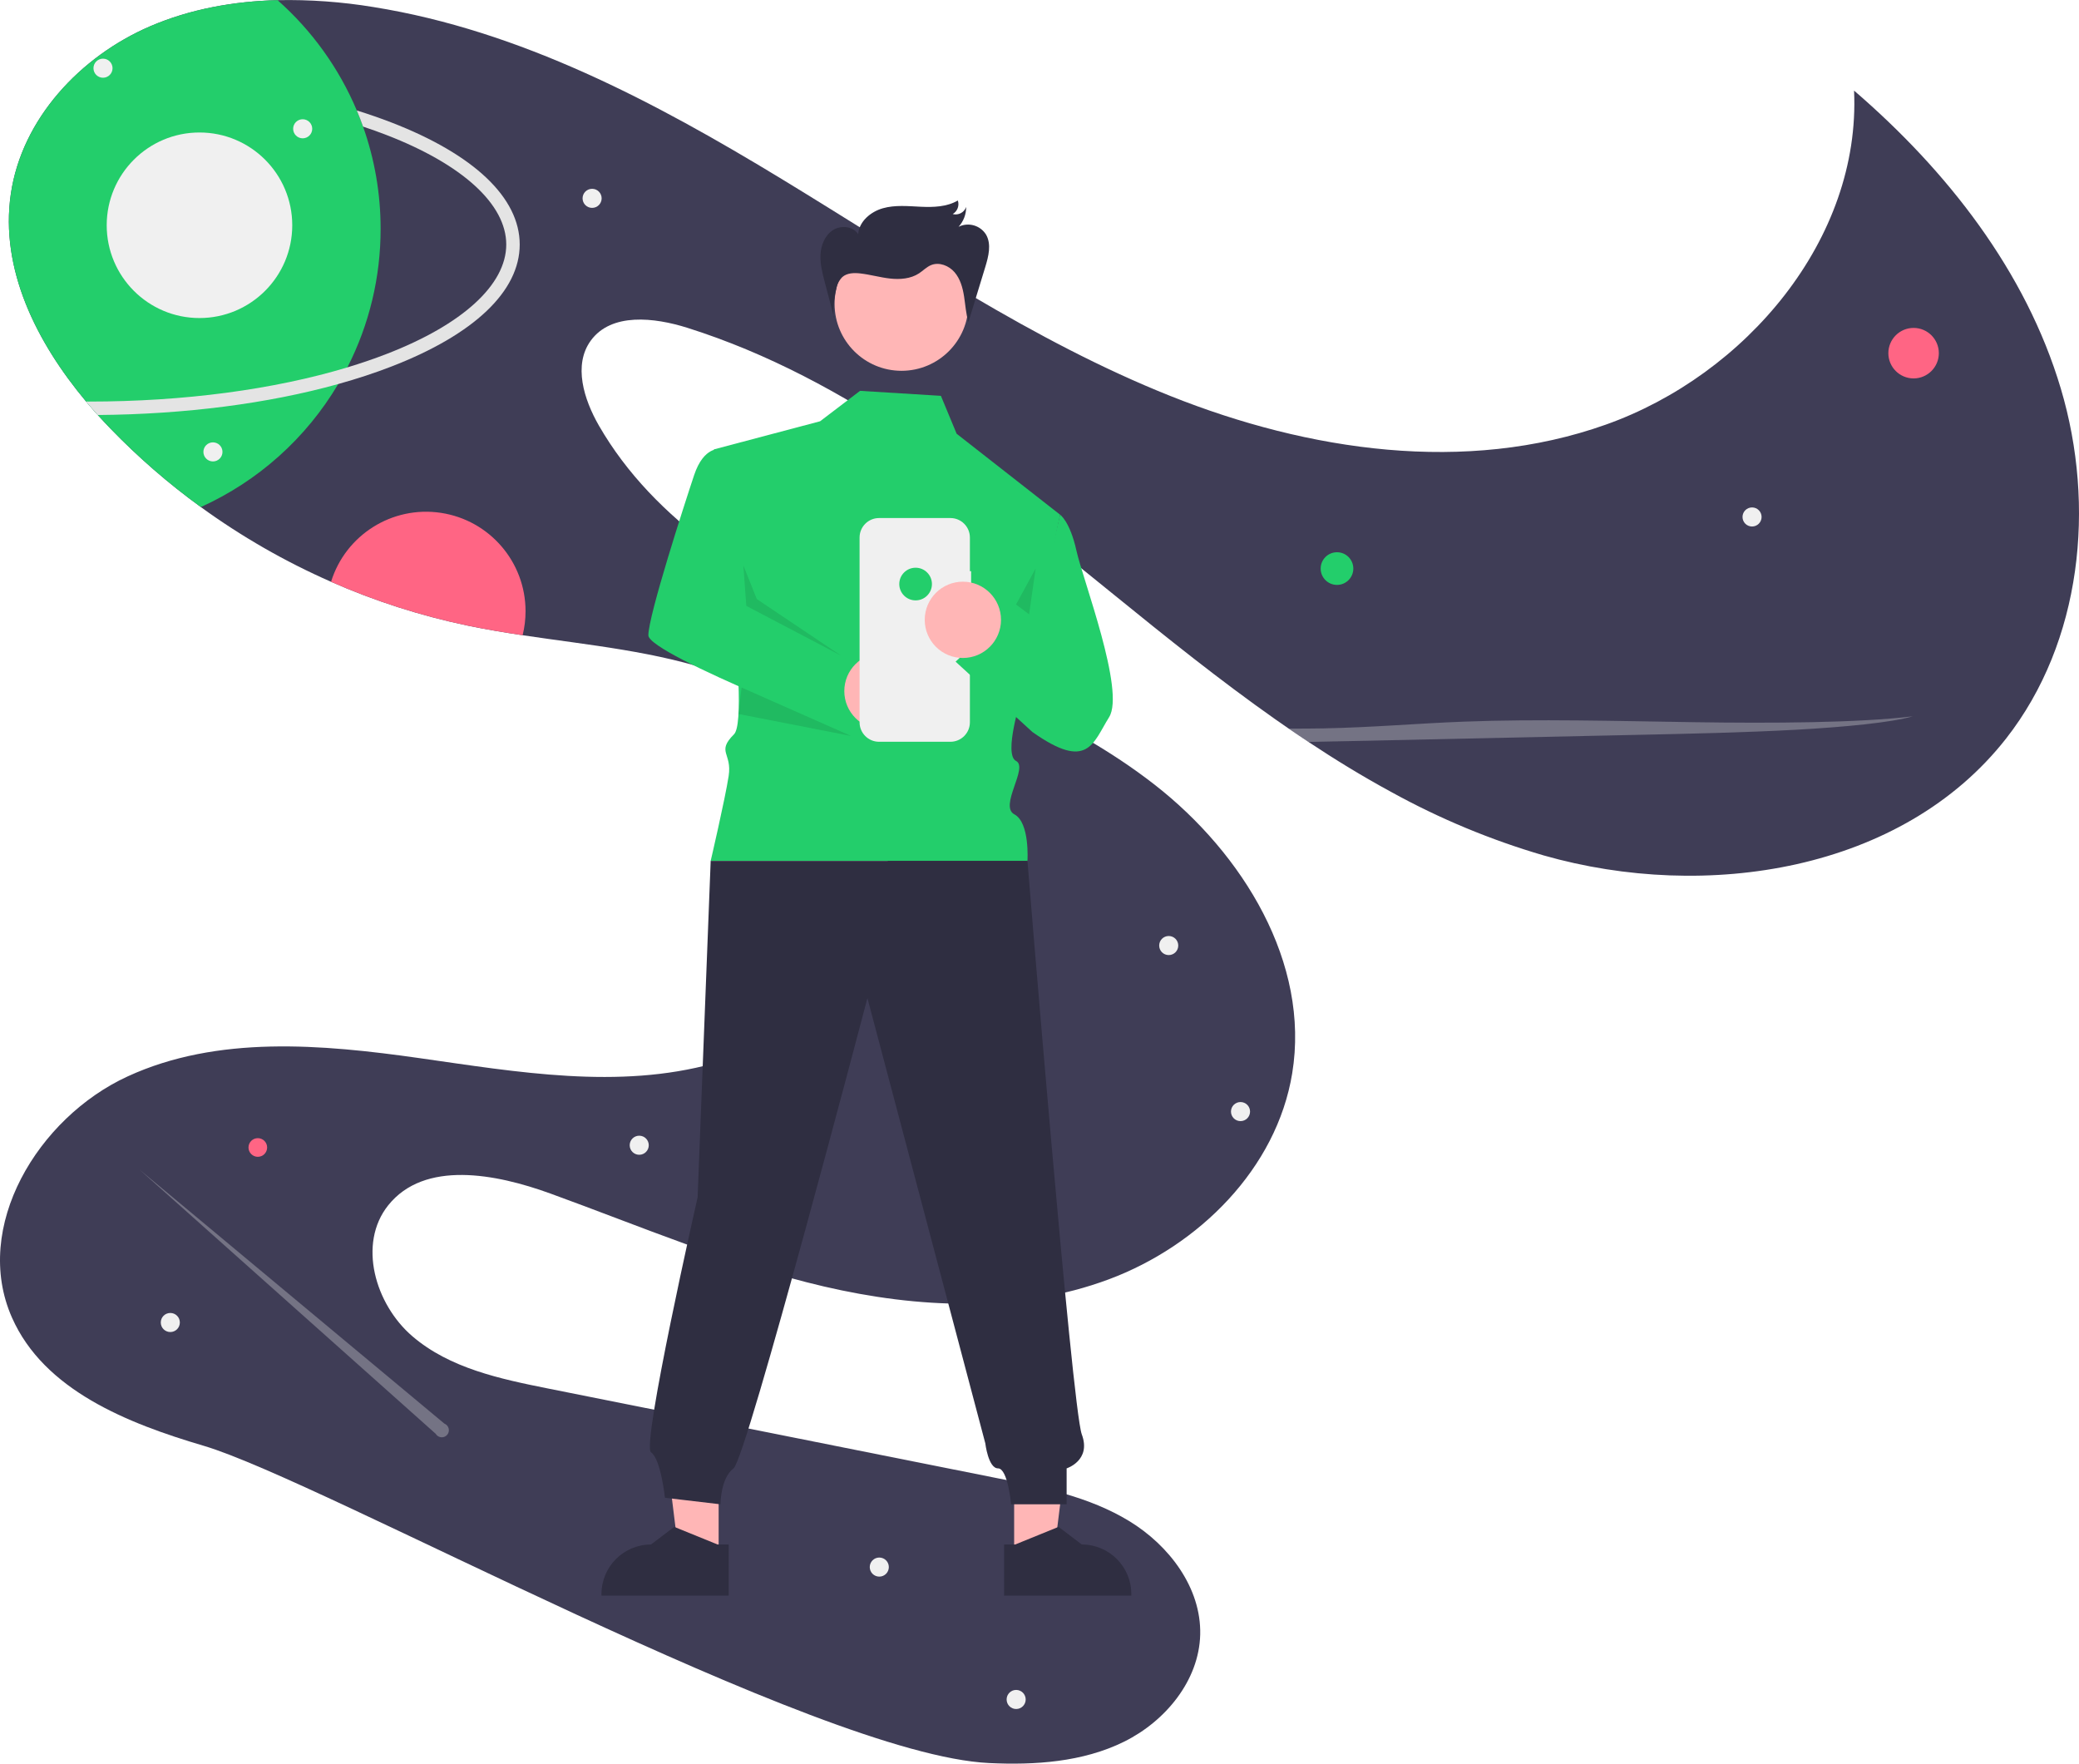
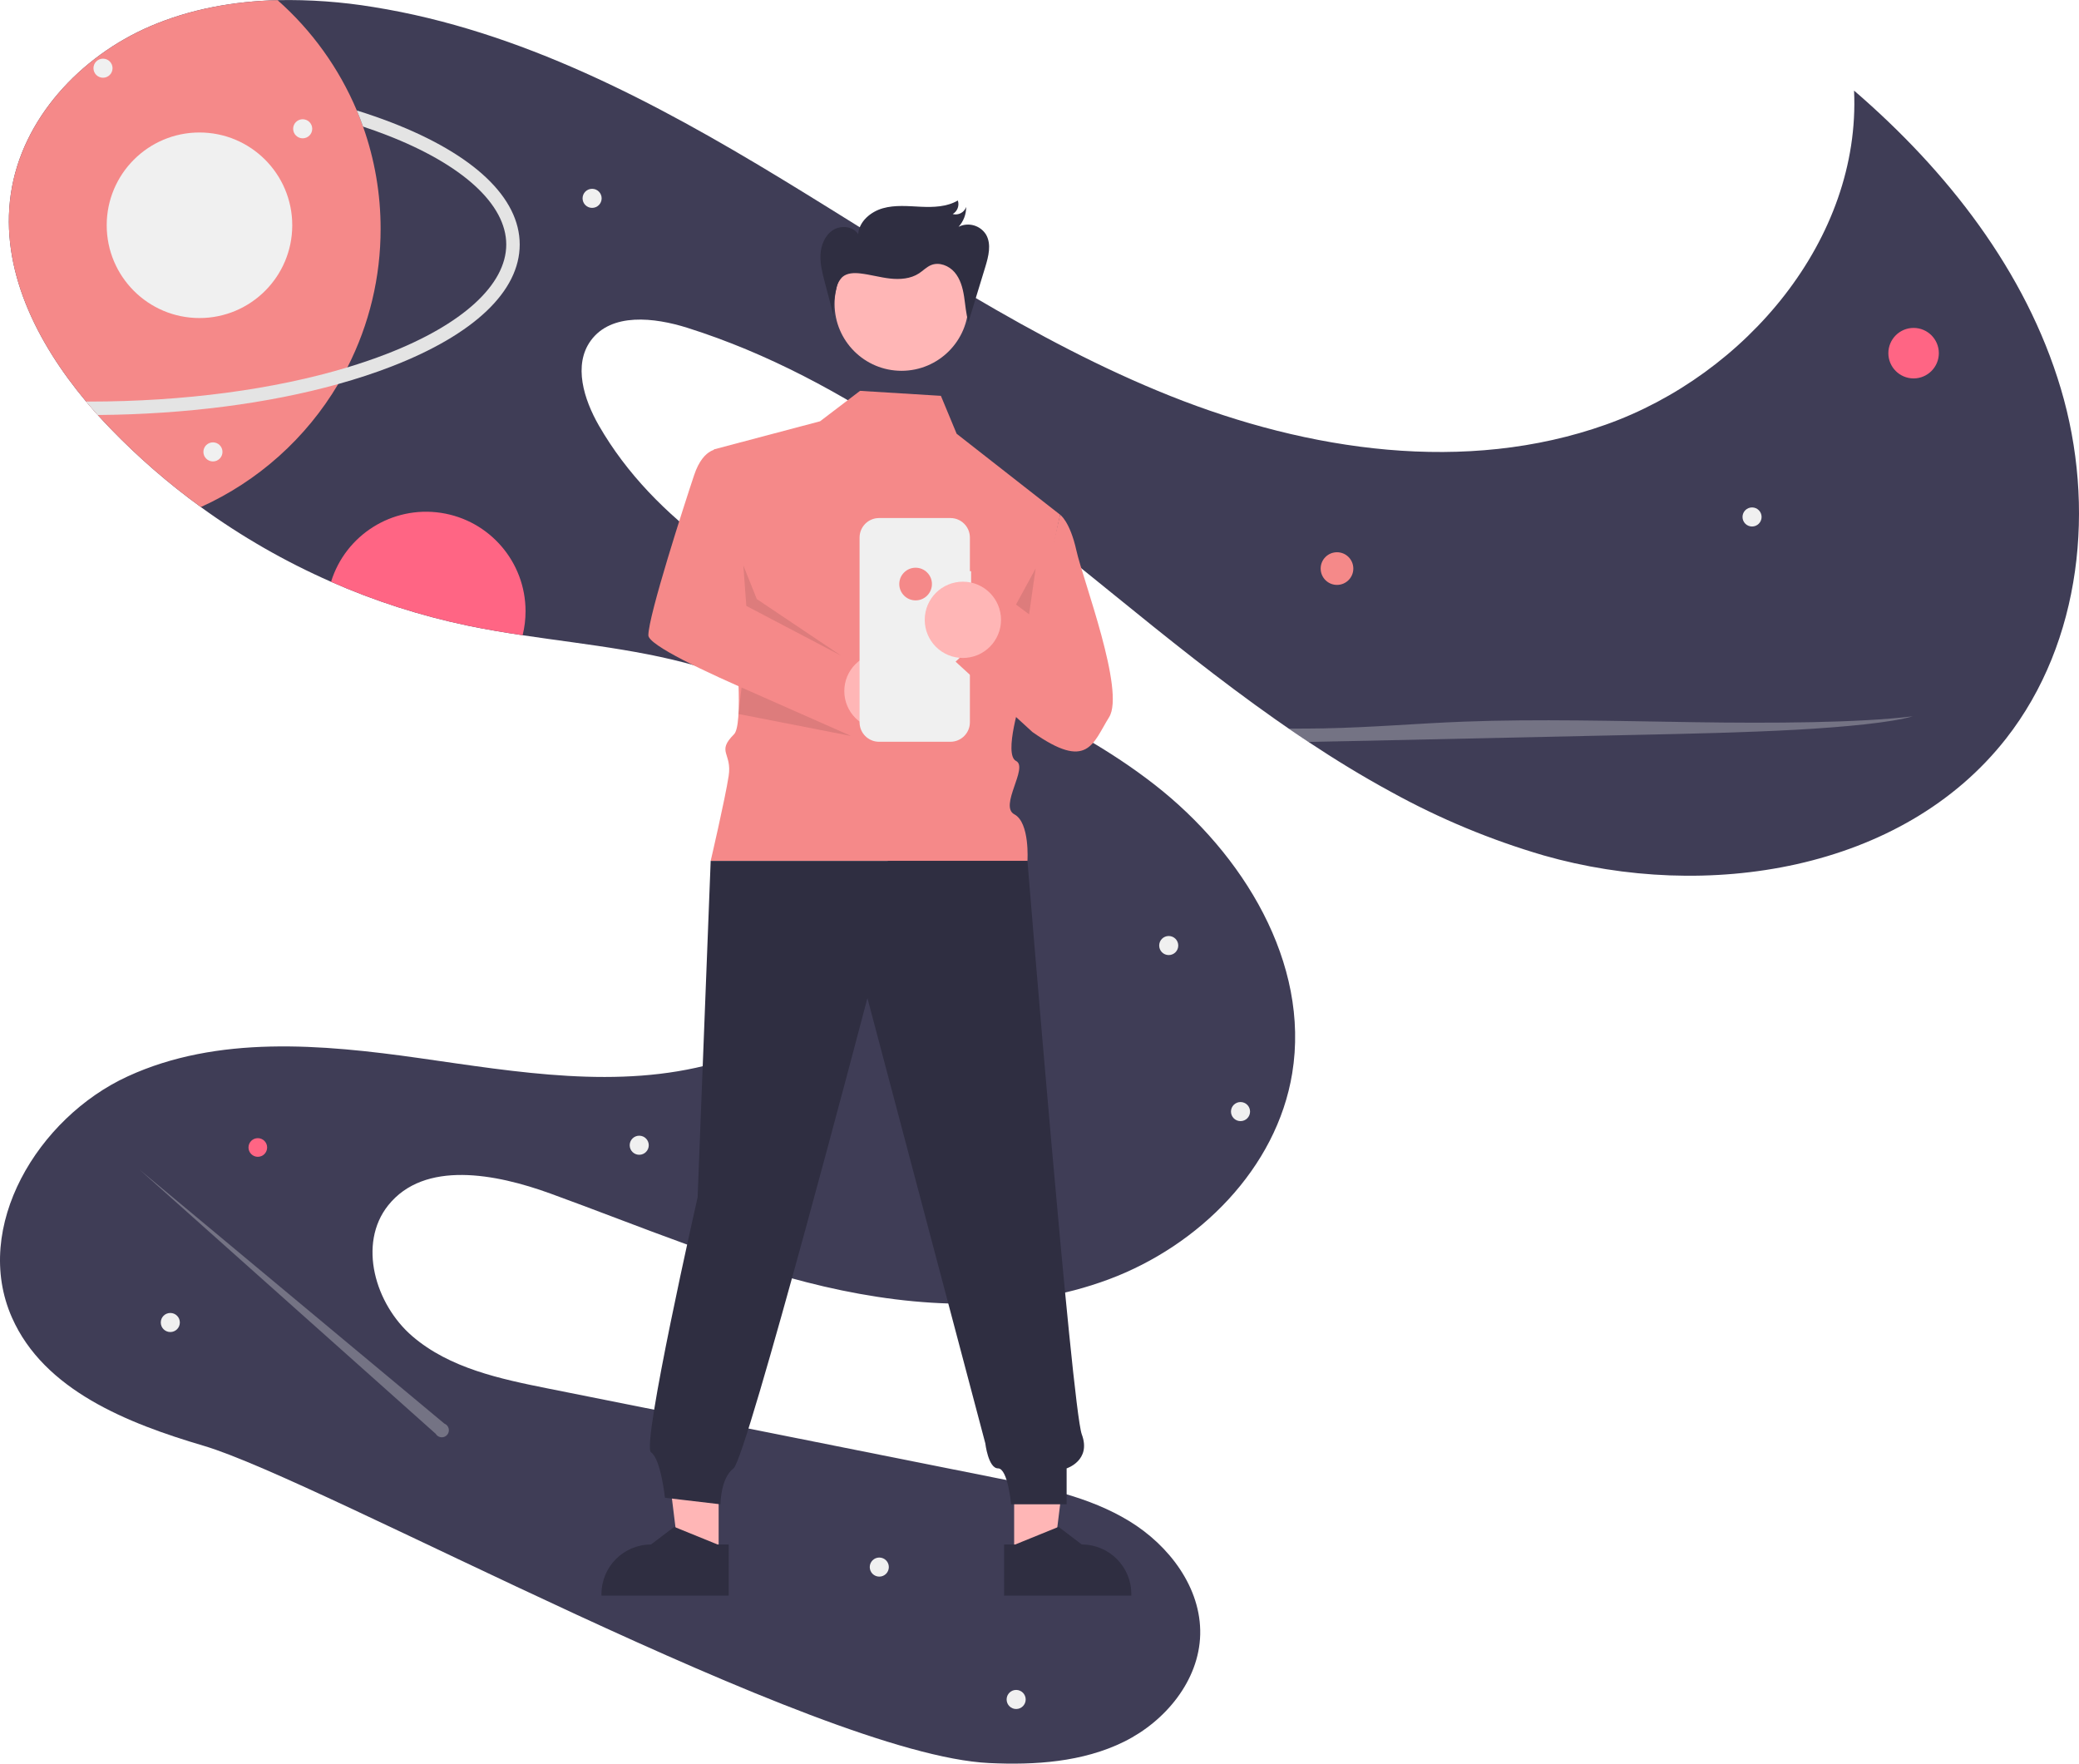
<svg xmlns="http://www.w3.org/2000/svg" data-name="Layer 1" width="926.632" height="785.994" viewBox="0 0 926.632 785.994">
  <path d="M1030.887,386.059c-46.34,59.26-133.78,72.83-206.13,52.19a335.51,335.51,0,0,1-68.1-28.35c-12.54-6.81-24.78-14.28-36.77-22.24-2.95-1.95-5.9-3.93-8.82-5.95q-2.985-2.04-5.95-4.13c-24.76-17.42-48.55-36.53-71.94-55.53-58.39-47.43-118.38-96.32-190.12-118.95-14.78-4.66-33.9-6.84-43.04,5.68-7.93,10.87-3.09,26.26,3.62,37.92,24.89,43.19,70.07,70.46,115.29,91.43,45.22,20.97,93.12,37.96,132.43,68.62,39.31,30.66,69.32,79.39,61.28,128.58-6.93,42.39-41.54,76.83-81.78,91.84-40.24,15-85.12,12.91-126.95,3.17-41.83-9.75-81.54-26.76-121.91-41.42-24.34-8.85-56.16-14.97-72.31,5.28-13.64,17.11-5.8,44.1,10.81,58.34s39.09,19.01,60.54,23.29q99.9,19.95,199.8,39.89c20.43,4.07,41.34,8.33,59.14,19.17,17.8,10.83,32.16,29.75,31.65,50.58-.51,20.53-15.54,38.67-33.96,47.76-18.41,9.08-39.67,10.48-60.18,9.5-76.86-3.68-297.21-125.79-350.06-141.4-33.96-10.02-71.09-24.74-85.41-57.12-17.83-40.31,11.51-89.08,51.56-107.49,40.04-18.42,86.46-14.34,130.1-8.14,43.64,6.2,88.72,14.09,131.2,2.31,42.479-11.78,81.4-50.18,77.21-94.06-3.65-38.18-38.04-66.95-74.23-79.63-28.33-9.93-58.47-12.63-88.229-17.1-8.26-1.23-16.49-2.61-24.64-4.31a307.086,307.086,0,0,1-60.75-19.5,312.924,312.924,0,0,1-58.04-33.31,305.265,305.265,0,0,1-40.32-35.01q-2.835-2.94-5.61-6.01c-1.76-1.96-3.5-3.96-5.2-6-22.12-26.43-38.46-58.98-33.56-92.52,4.89-33.45,30.96-61.3,62-74.68,17.94-7.73,37.29-11.19,56.88-11.69a233.796,233.796,0,0,1,42.78,3.08c65.41,10.46,125.35,42.24,181.96,76.65,56.6,34.41,111.76,72.18,173.29,96.71,61.53,24.54,131.57,34.93,193.99,12.74,62.42-22.18,113.7-82.7,110.65-148.87,41.4,35.65,76.58,80.46,92.16,132.82C1070.797,282.559,1064.536,343.019,1030.887,386.059Z" transform="translate(-136.6838 -57.00314)" fill="#3f3d56" />
-   <circle cx="595.911" cy="253.394" r="7.278" fill="#23ce6b" />
+   <circle cx="595.911" cy="253.394" r="7.278" fill="#f58989" />
  <circle cx="852.911" cy="157.394" r="11.252" fill="#ff6584" />
  <circle cx="114.911" cy="511.394" r="4.157" fill="#ff6584" />
  <path d="M370.927,329.399a44.43,44.43,0,0,1-1.3,10.7c-8.26-1.23-16.49-2.61-24.64-4.31a307.086,307.086,0,0,1-60.75-19.5,44.337,44.337,0,0,1,86.69,13.11Z" transform="translate(-136.6838 -57.00314)" fill="#ff6584" />
  <circle cx="780.911" cy="230.394" r="4.252" fill="#f0f0f0" />
  <circle cx="391.911" cy="698.394" r="4.252" fill="#f0f0f0" />
  <circle cx="452.911" cy="757.394" r="4.252" fill="#f0f0f0" />
  <circle cx="75.911" cy="589.394" r="4.252" fill="#f0f0f0" />
  <circle cx="284.911" cy="510.394" r="4.252" fill="#f0f0f0" />
  <circle cx="263.911" cy="88.394" r="4.252" fill="#f0f0f0" />
  <circle cx="520.911" cy="421.394" r="4.252" fill="#f0f0f0" />
  <circle cx="552.911" cy="495.394" r="4.252" fill="#f0f0f0" />
  <path d="M291.527,220.728q9.075-2.739,17.362-5.935c33.96-13.117,53.438-30.911,53.438-48.82s-19.478-35.703-53.438-48.82q-5.038-1.946-10.386-3.723a136.34,136.34,0,0,1-6.976,107.3Z" transform="translate(-136.6838 -57.00314)" fill="none" />
-   <path d="M306.326,158.969a135.44,135.44,0,0,1-14.8,61.76q-1.935,3.78-4.1,7.43a136.431,136.431,0,0,1-61.23,54.82,305.269,305.269,0,0,1-40.32-35.01q-2.835-2.94-5.61-6.01c-1.76-1.96-3.5-3.96-5.2-6-22.12-26.43-38.46-58.98-33.56-92.52,4.89-33.45,30.96-61.3,62-74.68,17.94-7.73,37.29-11.19,56.88-11.69a136.126,136.126,0,0,1,35.33,49.16c1,2.37,1.92,4.77,2.79,7.2A135.756,135.756,0,0,1,306.326,158.969Z" transform="translate(-136.6838 -57.00314)" fill="#23ce6b" />
+   <path d="M306.326,158.969a135.44,135.44,0,0,1-14.8,61.76q-1.935,3.78-4.1,7.43a136.431,136.431,0,0,1-61.23,54.82,305.269,305.269,0,0,1-40.32-35.01q-2.835-2.94-5.61-6.01c-1.76-1.96-3.5-3.96-5.2-6-22.12-26.43-38.46-58.98-33.56-92.52,4.89-33.45,30.96-61.3,62-74.68,17.94-7.73,37.29-11.19,56.88-11.69a136.126,136.126,0,0,1,35.33,49.16c1,2.37,1.92,4.77,2.79,7.2A135.756,135.756,0,0,1,306.326,158.969Z" transform="translate(-136.6838 -57.00314)" fill="#f58989" />
  <path d="M368.326,165.969c0,20.83-20.34,40.15-57.28,54.42-7.39,2.86-15.3,5.45-23.62,7.77-31.14,8.68-68.2,13.49-107.16,13.8-1.76-1.96-3.5-3.96-5.2-6,.42.01.84.01,1.26.01,42.31,0,82.45-5.36,115.2-15.24,6.05-1.83,11.85-3.81,17.36-5.94,33.96-13.11,53.44-30.91,53.44-48.82,0-17.91-19.48-35.7-53.44-48.82q-5.04-1.95-10.38-3.72c-.87-2.43-1.79-4.83-2.79-7.2q7.98,2.49,15.33,5.32C347.987,125.819,368.326,145.149,368.326,165.969Z" transform="translate(-136.6838 -57.00314)" fill="#e4e4e4" />
  <circle cx="45.911" cy="30.394" r="4.252" fill="#f0f0f0" />
  <circle cx="134.911" cy="57.394" r="4.252" fill="#f0f0f0" />
  <circle cx="88.911" cy="100.394" r="41.348" fill="#f0f0f0" />
  <path d="M989.197,376.239c-9.28,2.74-29.74,4.76-52.24,6-22.49,1.23-47.16,1.77-71.52,2.29q-63.959,1.38-127.91,2.77-8.791.195-17.64.36c-2.95-1.95-5.9-3.93-8.82-5.95,5.23.03,10.46,0,15.65-.1,22.17-.44,40.94-2.17,62.32-2.99,32.9-1.27,68.42-.27,102.71.24C926.036,379.379,965.106,379.189,989.197,376.239Z" transform="translate(-136.6838 -57.00314)" fill="#f0f0f0" opacity="0.3" />
  <path d="M334.767,691.47,198.846,578.239,330.891,696.006a3.151,3.151,0,1,0,3.876-4.535Z" transform="translate(-136.6838 -57.00314)" fill="#f0f0f0" opacity="0.3" />
  <circle cx="94.911" cy="201.394" r="4.252" fill="#f0f0f0" />
  <polygon points="452.017 694.074 469.604 694.073 477.971 626.236 452.014 626.237 452.017 694.074" fill="#ffb6b6" />
  <path d="M584.215,745.335l4.95-0,19.327-7.86,10.359,7.859h.001a22.074,22.074,0,0,1,22.073,22.072v.717l-56.709.002Z" transform="translate(-136.6838 -57.00314)" fill="#2f2e41" />
  <polygon points="320.308 694.074 302.721 694.073 294.354 626.236 320.311 626.237 320.308 694.074" fill="#ffb6b6" />
  <path d="M461.477,768.125l-56.709-.002v-.717a22.074,22.074,0,0,1,22.073-22.072h.001l10.359-7.859,19.327,7.86,4.95 0Z" transform="translate(-136.6838 -57.00314)" fill="#2f2e41" />
-   <path d="M520.009,231.191,502.201,244.751,454.896,257.279s16.95,118.96,8.95,126.96-.785,8.215-2.393,18.608-8.013,37.831-8.013,37.831l141.188,0s1.138-17.052-5.822-20.745,6.416-20.929.728-23.811,2.312-27.882,2.312-27.882l17.337-81.85-46.114-36.08-7.013-16.898Z" transform="translate(-136.6838 -57.00314)" fill="#23ce6b" />
+   <path d="M520.009,231.191,502.201,244.751,454.896,257.279s16.95,118.96,8.95,126.96-.785,8.215-2.393,18.608-8.013,37.831-8.013,37.831l141.188,0s1.138-17.052-5.822-20.745,6.416-20.929.728-23.811,2.312-27.882,2.312-27.882l17.337-81.85-46.114-36.08-7.013-16.898Z" transform="translate(-136.6838 -57.00314)" fill="#f58989" />
  <circle cx="405.545" cy="274.328" r="6.161" fill="#f2f2f2" />
  <path d="M453.441,440.678l-5.822,149.921S422.48,701.328,426.846,704.239s6.216,20.269,6.216,20.269l24.744,2.911s0-11.644,5.822-16.011,59.677-209.598,59.677-209.598l52.54,198.429s1.315,11.169,5.682,11.169,5.822,16.011,5.822,16.011h24.744v-16.011s11.118-3.525,6.752-15.169-24.218-255.562-24.218-255.562Z" transform="translate(-136.6838 -57.00314)" fill="#2f2e41" />
  <circle cx="401.817" cy="135.415" r="29.839" fill="#ffb6b6" />
  <polygon points="452.85 269.414 458.672 273.781 461.583 253.403 452.85 269.414" opacity="0.1" style="isolation:isolate" />
-   <path d="M457.687,257.163s-7.278-1.456-11.644,11.644-20.378,62.588-20.378,71.322S525.375,387.396,525.375,387.396L515,351l-45.669-23.971Z" transform="translate(-136.6838 -57.00314)" fill="#23ce6b" />
+   <path d="M457.687,257.163s-7.278-1.456-11.644,11.644-20.378,62.588-20.378,71.322S525.375,387.396,525.375,387.396L515,351l-45.669-23.971Z" transform="translate(-136.6838 -57.00314)" fill="#f58989" />
  <circle cx="393.316" cy="307.997" r="17" fill="#ffb6b6" />
  <polygon points="331.316 251.997 332.647 270.026 374.878 292.192 337.316 266.997 331.316 251.997" opacity="0.1" style="isolation:isolate" />
  <path d="M569.523,311.57h-.548V296.562a8.686,8.686,0,0,0-8.686-8.686H528.492a8.686,8.686,0,0,0-8.686,8.686v82.337a8.686,8.686,0,0,0,8.686,8.686h31.797a8.686,8.686,0,0,0,8.686-8.686V322.254h.548Z" transform="translate(-136.6838 -57.00314)" fill="#f0f0f0" />
-   <path d="M609.184,286.39s4.367,2.911,7.278,16.011,21.833,62.588,14.555,74.233-9.426,24.072-34.17,6.606l-34.24-31.35,24.744-23.289,10.189,7.278Z" transform="translate(-136.6838 -57.00314)" fill="#23ce6b" />
-   <circle cx="408.095" cy="260.292" r="7.278" fill="#23ce6b" />
+   <path d="M609.184,286.39s4.367,2.911,7.278,16.011,21.833,62.588,14.555,74.233-9.426,24.072-34.17,6.606l-34.24-31.35,24.744-23.289,10.189,7.278Z" transform="translate(-136.6838 -57.00314)" fill="#f58989" />
+   <circle cx="408.095" cy="260.292" r="7.278" fill="#f58989" />
  <circle cx="429.163" cy="276.236" r="17" fill="#ffb6b6" />
  <polygon points="330.514 306.41 379.316 327.997 329.158 318.194 330.514 306.41" opacity="0.1" style="isolation:isolate" />
  <path d="M508.397,198.365,504.3,182.773c-1.069-4.068-2.147-8.219-1.907-12.418s2.022-8.533,5.56-10.808,8.939-1.738,11.216,1.799c.433-5.648,5.571-9.992,11.022-11.531s11.239-.93,16.897-.671,11.631.078,16.514-2.791a5.112,5.112,0,0,1-2.289,6.041,4.963,4.963,0,0,0,5.995-3.162,12.88,12.88,0,0,1-3.381,8.845A9.475,9.475,0,0,1,576.173,161.545c2.492,4.321,1.096,9.747-.362,14.517l-7.484,24.482c-1.135-3.722-1.349-7.651-1.956-11.494s-1.687-7.768-4.224-10.718-6.846-4.659-10.451-3.194c-2.022.822-3.565,2.489-5.39,3.686-3.746,2.455-8.512,2.807-12.963,2.308s-8.789-1.767-13.24-2.273c-2.787-.317-5.896-.233-7.999,1.623a10.281,10.281,0,0,0-2.738,5.467,43.486,43.486,0,0,0-1.158,12.541" transform="translate(-136.6838 -57.00314)" fill="#2f2e41" />
</svg>
